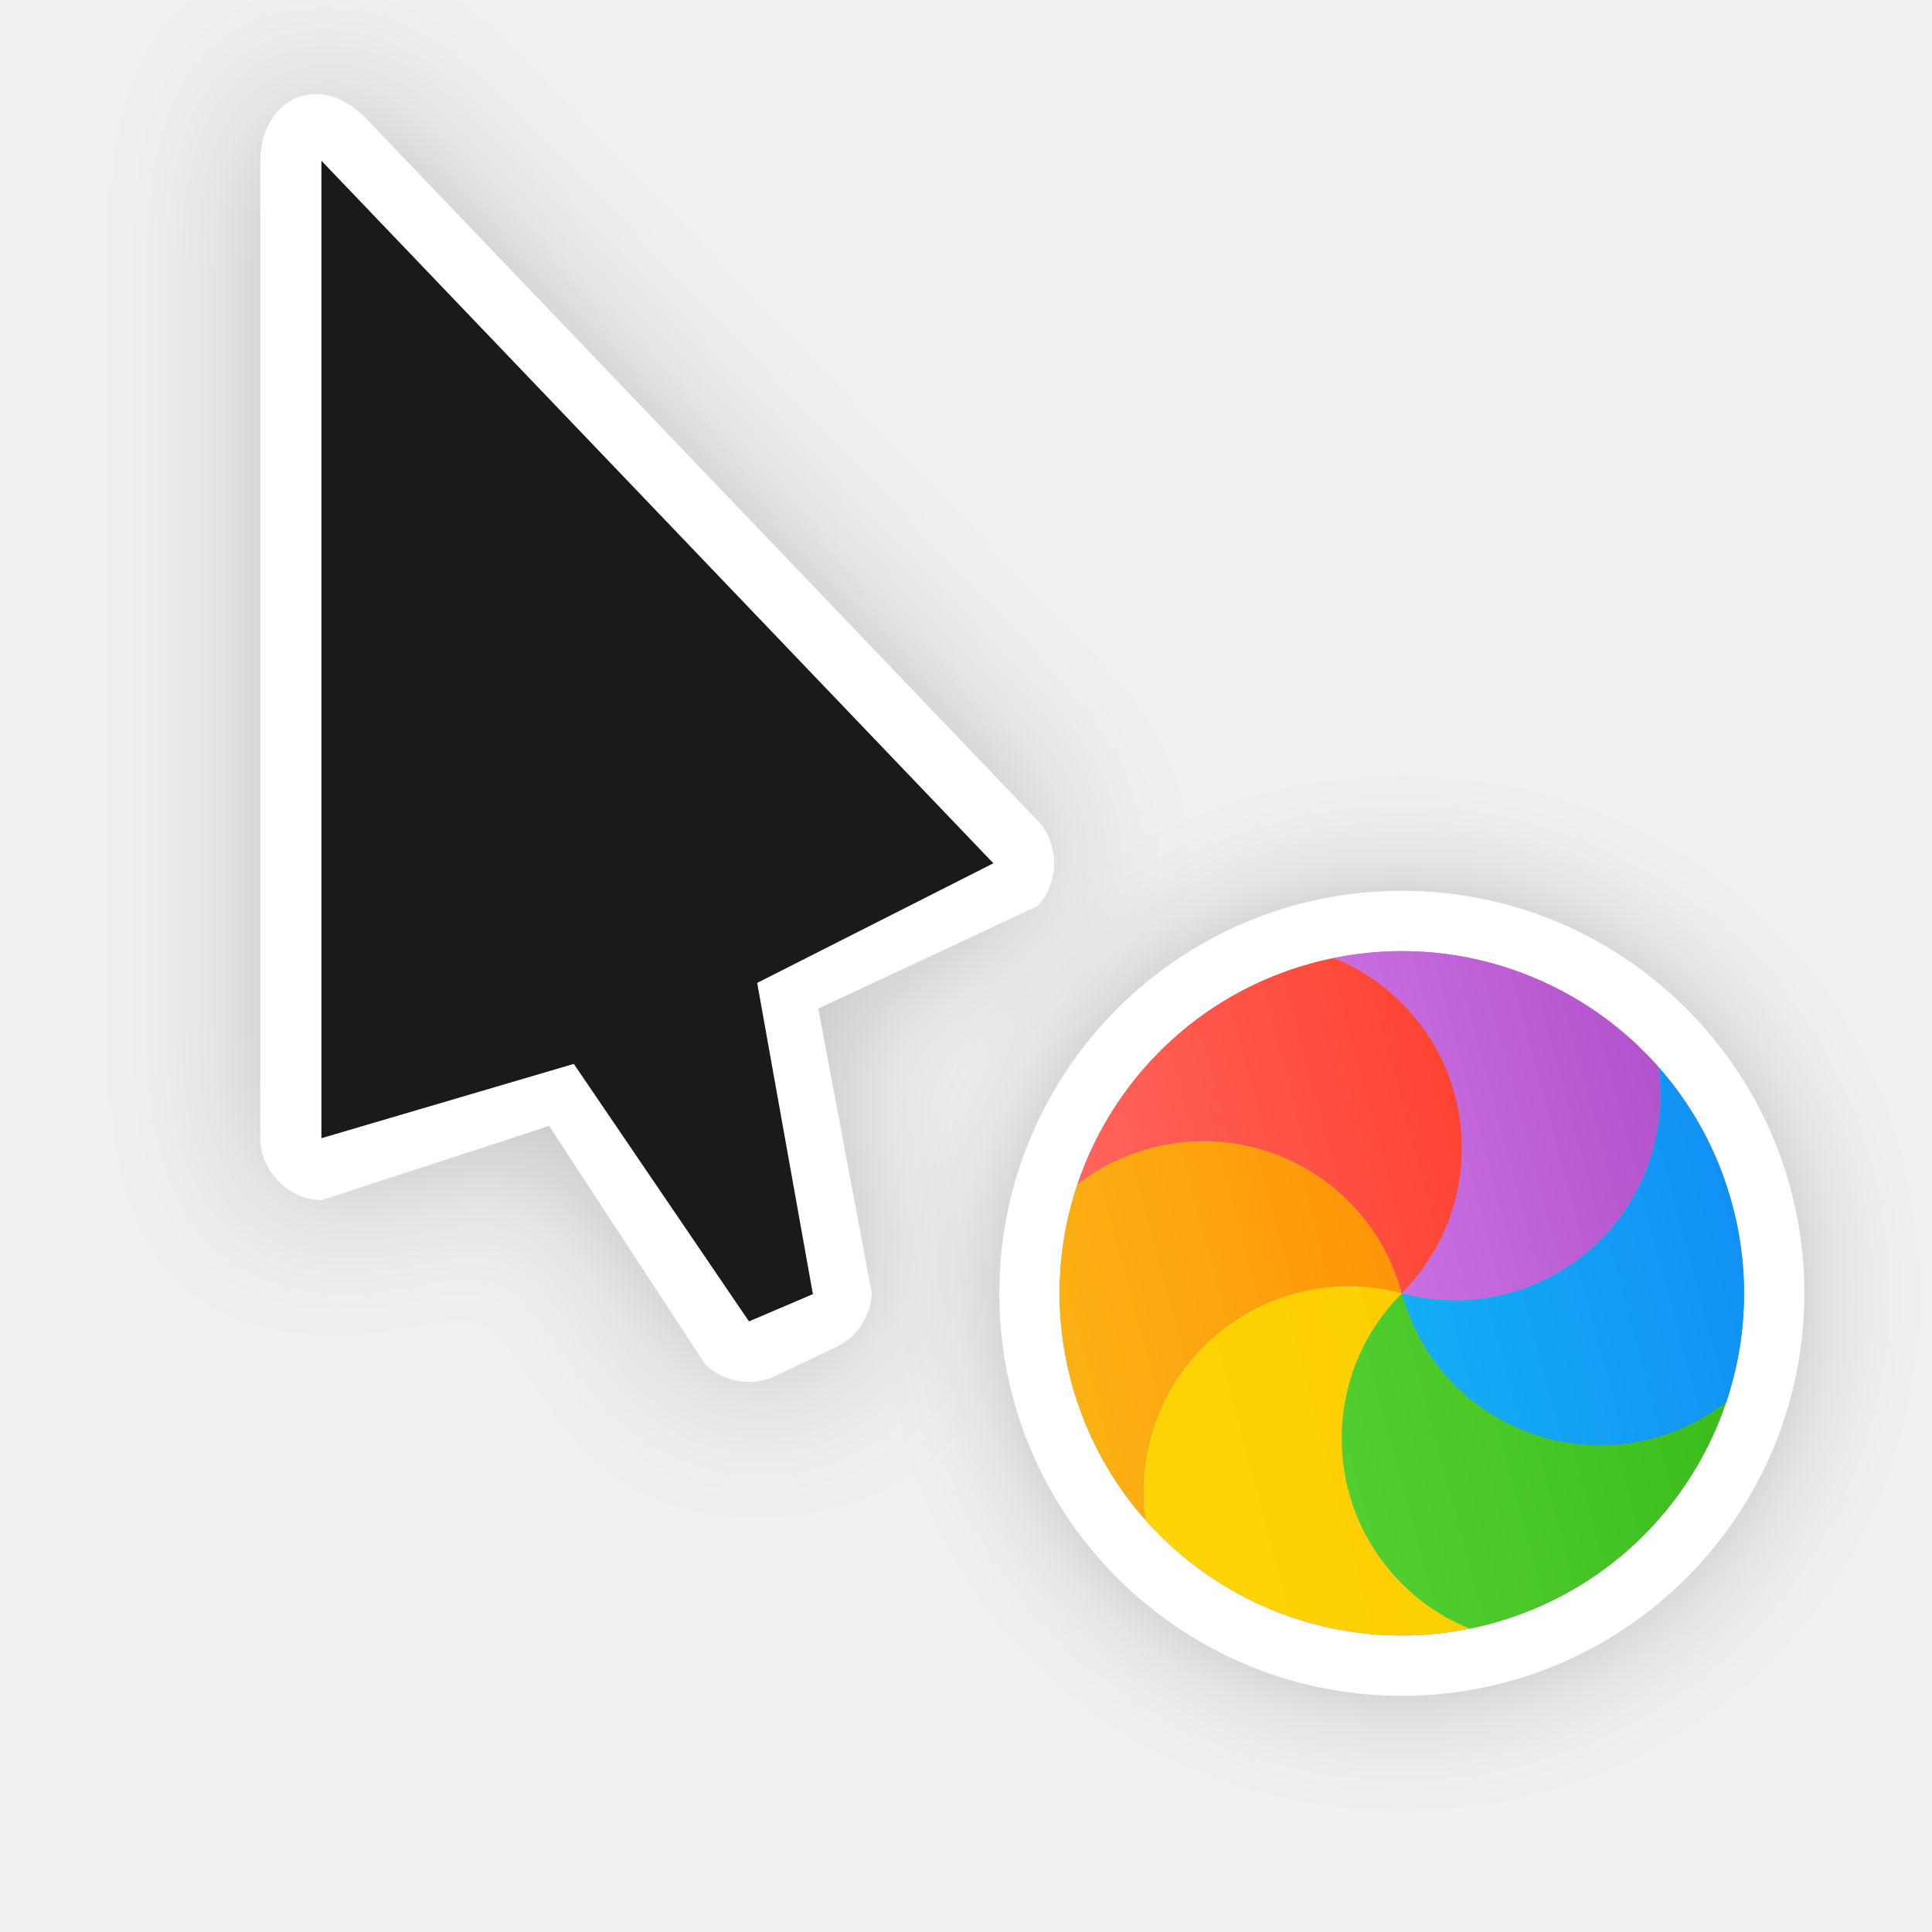
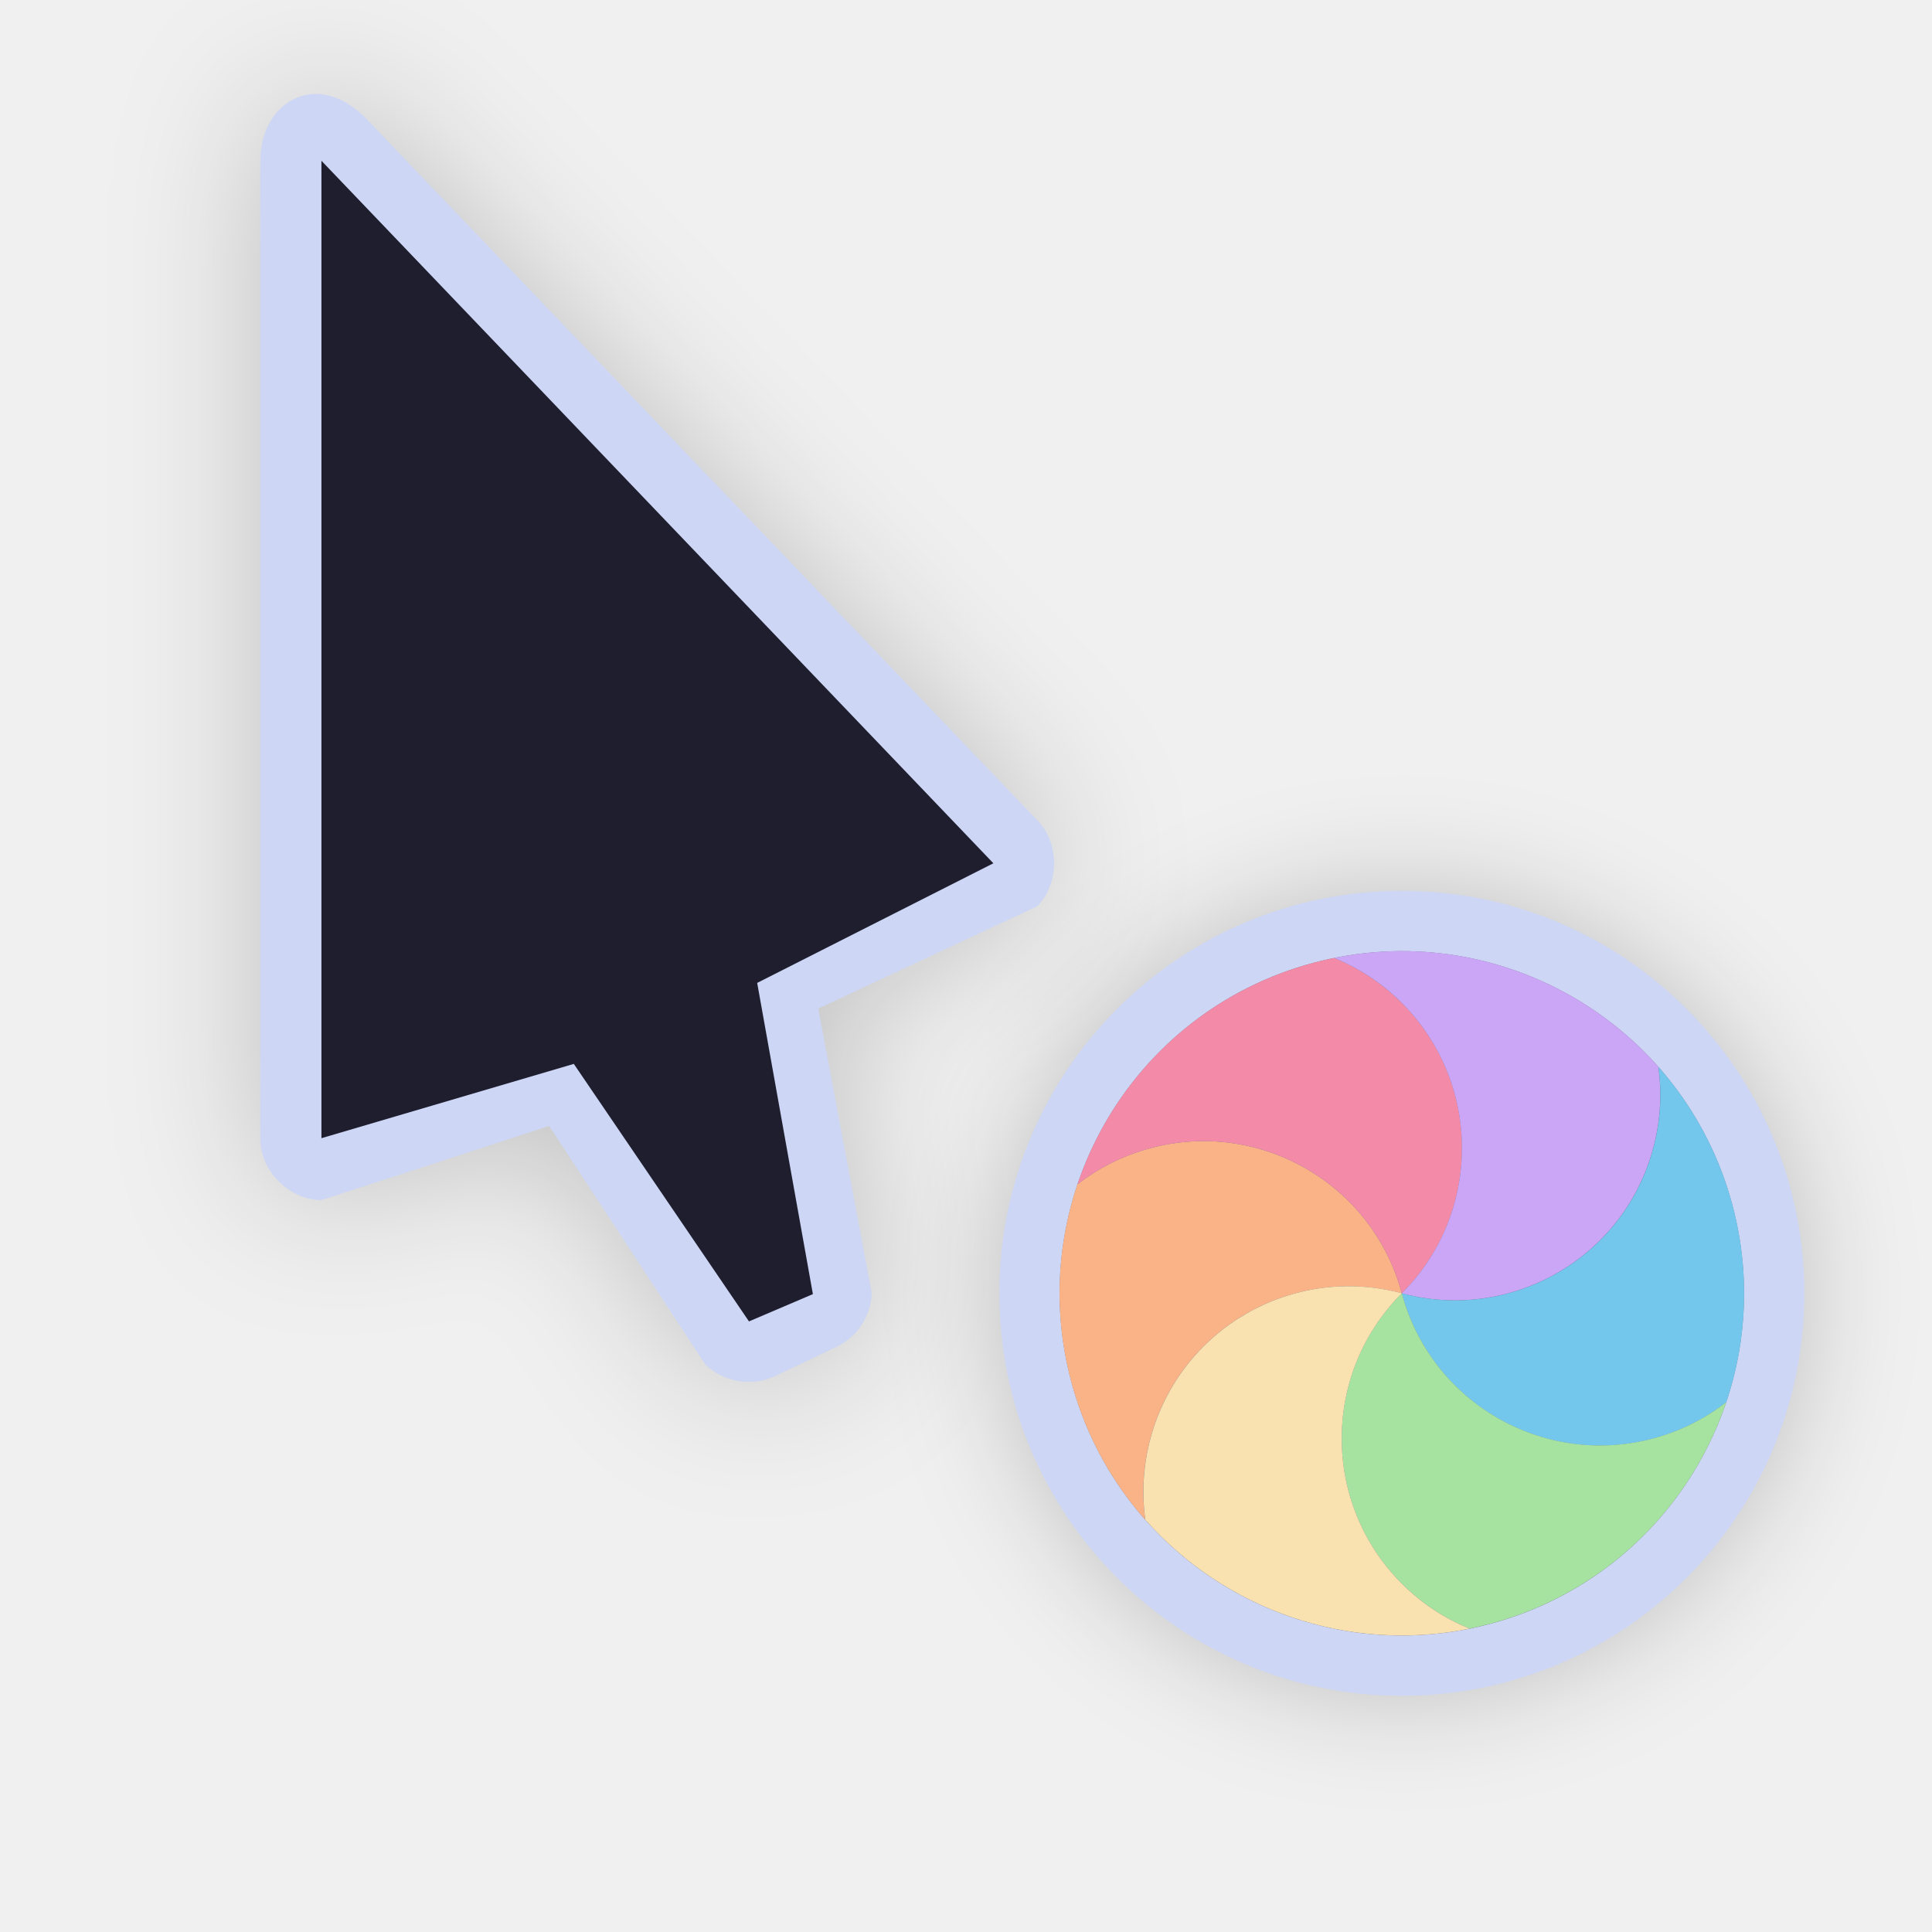
<svg xmlns="http://www.w3.org/2000/svg" height="24" viewBox="0 0 24 24" width="24">
  <linearGradient id="a" gradientTransform="matrix(.4579123 0 0 .4380064 8.607332 9.250079)" gradientUnits="userSpaceOnUse" x1="17.871" x2="17.871" y1="7.669" y2="17.893">
-     <stop offset="0" stop-color="#fbb114" />
-     <stop offset="1" stop-color="#ff9508" />
+     <stop offset="0" stop-color="#fab387" />
+     <stop offset="1" stop-color="#fab387" />
  </linearGradient>
  <linearGradient id="b" gradientTransform="matrix(.4206575 0 0 .4767976 8.607332 9.250079)" gradientUnits="userSpaceOnUse" x1="23.954" x2="23.954" y1="8.61" y2="19.256">
-     <stop offset="0" stop-color="#ff645d" />
-     <stop offset="1" stop-color="#ff4332" />
+     <stop offset="0" stop-color="#f38ba8" />
+     <stop offset="1" stop-color="#f38ba8" />
  </linearGradient>
  <linearGradient id="c" gradientTransform="matrix(.4914857 0 0 .4080861 8.607332 9.250079)" gradientUnits="userSpaceOnUse" x1="20.127" x2="20.127" y1="19.205" y2="29.033">
-     <stop offset="0" stop-color="#ca70e1" />
-     <stop offset="1" stop-color="#b452cb" />
+     <stop offset="0" stop-color="#cba6f7" />
+     <stop offset="1" stop-color="#cba6f7" />
  </linearGradient>
  <linearGradient id="d" gradientTransform="matrix(.4579123 0 0 .4380064 8.607332 9.250079)" gradientUnits="userSpaceOnUse" x1="16.36" x2="16.36" y1="17.893" y2="28.118">
-     <stop offset="0" stop-color="#14adf6" />
-     <stop offset="1" stop-color="#1191f4" />
+     <stop offset="0" stop-color="#74c7ec" />
+     <stop offset="1" stop-color="#74c7ec" />
  </linearGradient>
  <linearGradient id="e" gradientTransform="matrix(.4206575 0 0 .4767976 8.607332 9.250079)" gradientUnits="userSpaceOnUse" x1="13.308" x2="13.308" y1="13.619" y2="24.265">
-     <stop offset="0" stop-color="#52cf30" />
-     <stop offset="1" stop-color="#3bbd1c" />
+     <stop offset="0" stop-color="#a6e3a1" />
+     <stop offset="1" stop-color="#a6e3a1" />
  </linearGradient>
  <linearGradient id="f" gradientTransform="matrix(.4914857 0 0 .4080861 8.607332 9.250079)" gradientUnits="userSpaceOnUse" x1="11.766" x2="11.766" y1="9.377" y2="19.205">
-     <stop offset="0" stop-color="#ffd305" />
-     <stop offset="1" stop-color="#fdcf01" />
+     <stop offset="0" stop-color="#f9e2af" />
+     <stop offset="1" stop-color="#f9e2af" />
  </linearGradient>
  <filter id="g" color-interpolation-filters="sRGB" height="1.272" width="1.441" x="-.22" y="-.136">
    <feGaussianBlur stdDeviation=".905" />
  </filter>
  <filter id="h" color-interpolation-filters="sRGB" height="1.336" width="1.336" x="-.168" y="-.168">
    <feGaussianBlur stdDeviation=".7" />
  </filter>
  <circle cx="17.414" cy="16.066" fill-rule="evenodd" filter="url(#h)" opacity=".2" r="5" stroke-width=".455" />
  <g stroke-width=".759">
    <path d="m3.234 2.007v12.142c0.0.397.362.759.759.759 0 0 2.946-.956 2.828-.922l1.939 2.962c.224.224.594.284.877.142l.765-.364c.249-.121.42-.387.427-.664l-.664-3.533 2.721-1.272c.277-.281.277-.787 0-1.067l-8.347-8.727c-.622-.622-1.317-.178-1.304.545z" filter="url(#g)" opacity=".2" />
-     <path d="m3.234 2.007v12.142c0.0.397.362.759.759.759 0 0 2.946-.956 2.828-.922l1.939 2.962c.224.224.594.284.877.142l.765-.364c.249-.121.42-.387.427-.664l-.664-3.533 2.721-1.272c.277-.281.277-.787 0-1.067l-8.347-8.727c-.622-.622-1.317-.178-1.304.545z" fill="#fff" />
-     <path d="m3.993 14.139v-12.142l8.347 8.727-2.934 1.486.692 3.866-.794.339-2.176-3.199z" fill="#1a1a1a" />
+     <path d="m3.234 2.007v12.142c0.0.397.362.759.759.759 0 0 2.946-.956 2.828-.922l1.939 2.962c.224.224.594.284.877.142l.765-.364c.249-.121.42-.387.427-.664l-.664-3.533 2.721-1.272c.277-.281.277-.787 0-1.067l-8.347-8.727c-.622-.622-1.317-.178-1.304.545z" fill="#cdd6f4" />
+     <path d="m3.993 14.139v-12.142l8.347 8.727-2.934 1.486.692 3.866-.794.339-2.176-3.199z" fill="#1e1e2e" />
  </g>
-   <circle cx="17.414" cy="16.066" fill="#fff" fill-rule="evenodd" r="5" stroke-width=".455" />
+   <circle cx="17.414" cy="16.066" fill="#cdd6f4" fill-rule="evenodd" r="5" stroke-width=".455" />
  <g fill-rule="evenodd" transform="matrix(-.258819 -.9659258 .9659258 -.258819 4.885167 36.21133)">
-     <circle cx="16.216" cy="17.316" fill="#959595" r="4.25" stroke-width=".423" />
+     <circle cx="16.216" cy="17.316" fill="#6c7086" r="4.25" stroke-width=".423" />
    <g stroke-width=".445" transform="matrix(.9489808 0 0 .9489808 .610505 1.100282)">
      <path d="m18.921 13.355c.136.321.211.674.211 1.045 0 1.484-1.203 2.687-2.687 2.687.742-1.285.302-2.929-.984-3.671-.321-.185-.665-.297-1.011-.34.601-.299 1.278-.468 1.995-.468.916 0 1.767.275 2.476.746z" fill="url(#a)" />
      <path d="m20.915 17.366c-.21.278-.478.519-.799.705-1.285.742-2.929.302-3.671-.984 1.484 0 2.687-1.203 2.687-2.687 0-.371-.075-.724-.211-1.045 1.207.802 2.002 2.174 2.002 3.732 0 .094-.003.187-.009.279z" fill="url(#b)" />
      <path d="m18.44 21.098c-.346-.043-.69-.155-1.011-.34-1.285-.742-1.726-2.385-.984-3.671.742 1.285 2.385 1.726 3.671.984.321-.185.589-.427.799-.705-.101 1.638-1.081 3.037-2.475 3.732z" fill="url(#c)" />
      <path d="m13.968 20.82c-.136-.321-.211-.674-.211-1.045 0-1.484 1.203-2.687 2.687-2.687-.742 1.285-.302 2.929.984 3.671.321.186.665.297 1.011.34-.601.299-1.278.468-1.995.468-.916 0-1.767-.275-2.476-.746z" fill="url(#d)" />
      <path d="m11.975 16.809c.21-.278.478-.519.799-.705 1.285-.742 2.929-.302 3.671.984-1.484 0-2.687 1.203-2.687 2.687 0 .371.075.724.211 1.045-1.207-.802-2.002-2.174-2.002-3.732 0-.094.003-.187.009-.279z" fill="url(#e)" />
      <path d="m14.45 13.077c.346.043.69.155 1.011.34 1.285.742 1.726 2.385.984 3.671-.742-1.285-2.385-1.726-3.671-.984-.321.185-.589.427-.799.705.101-1.638 1.081-3.037 2.475-3.732z" fill="url(#f)" />
    </g>
  </g>
</svg>
